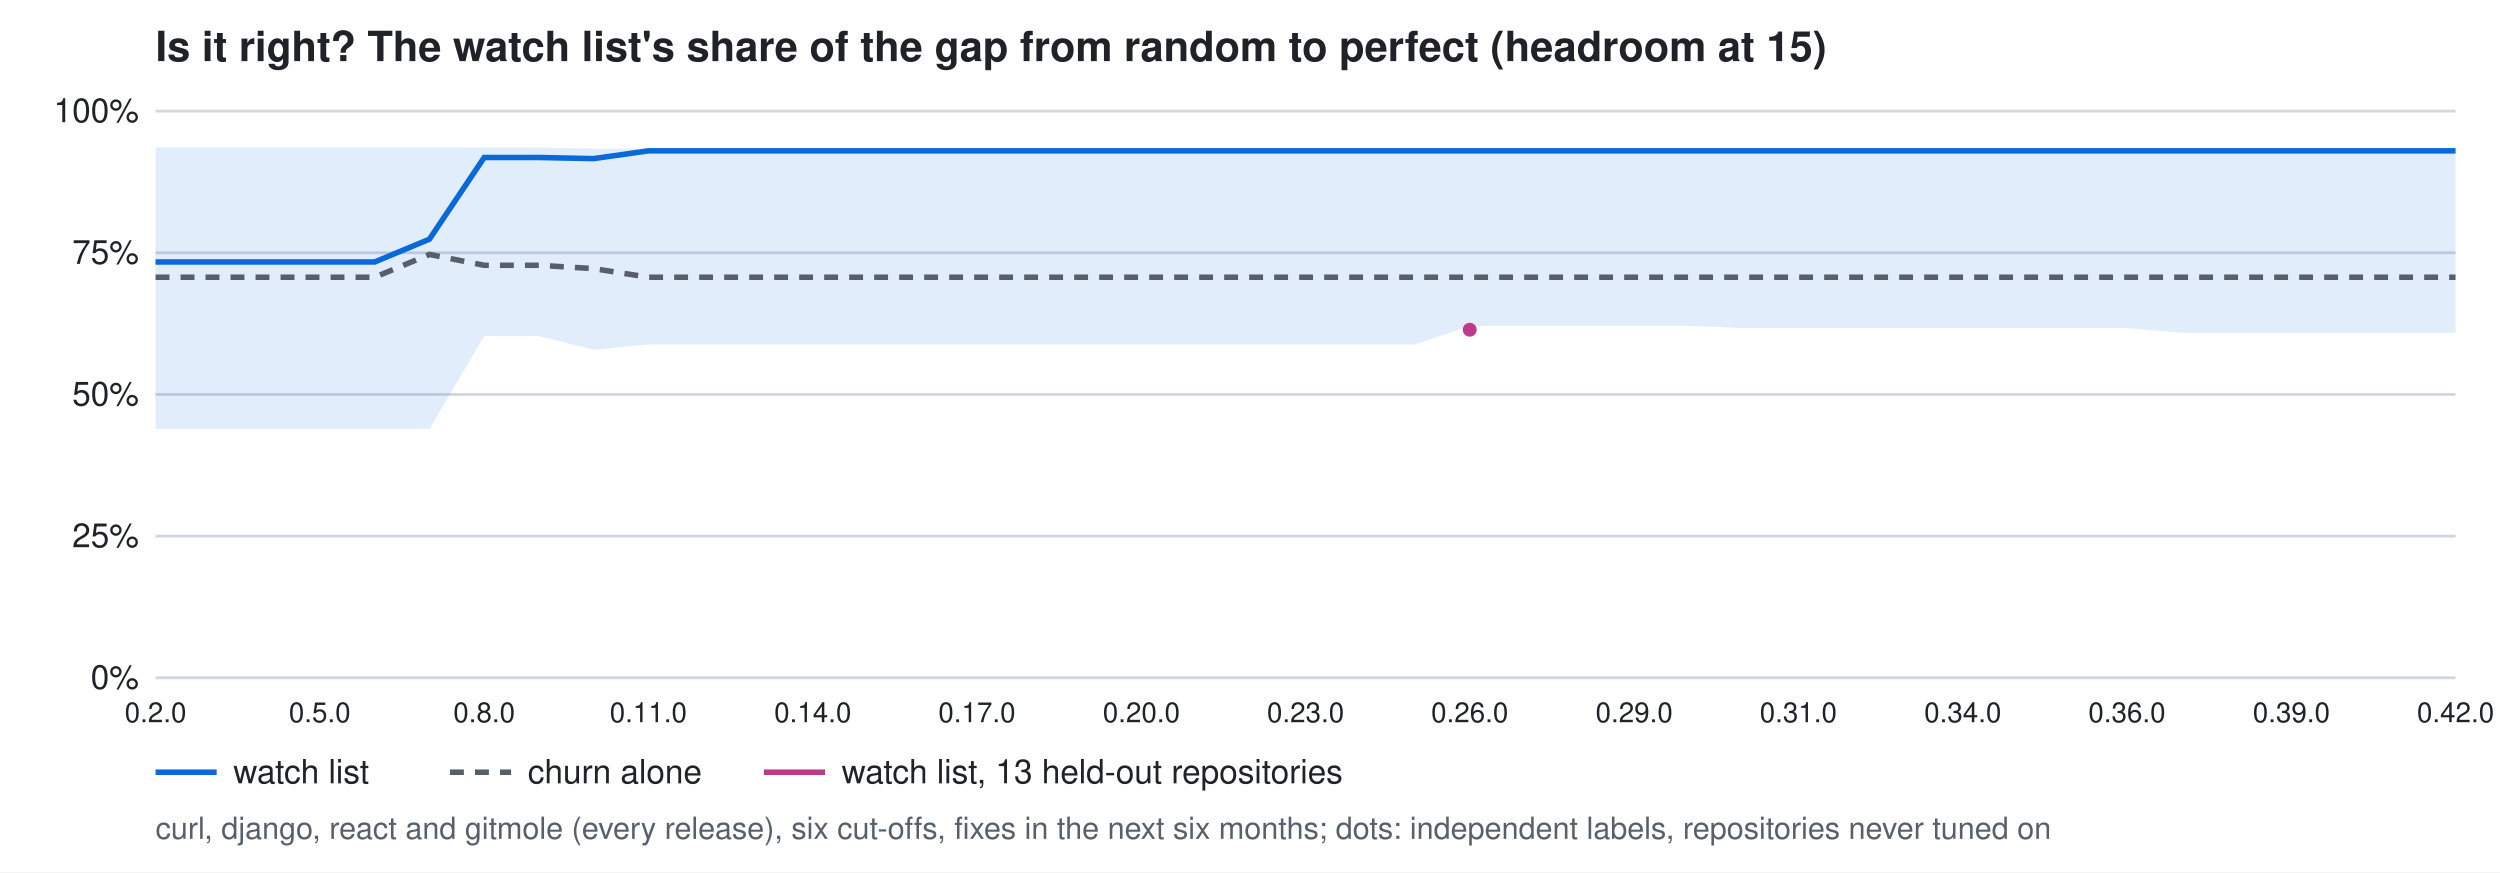
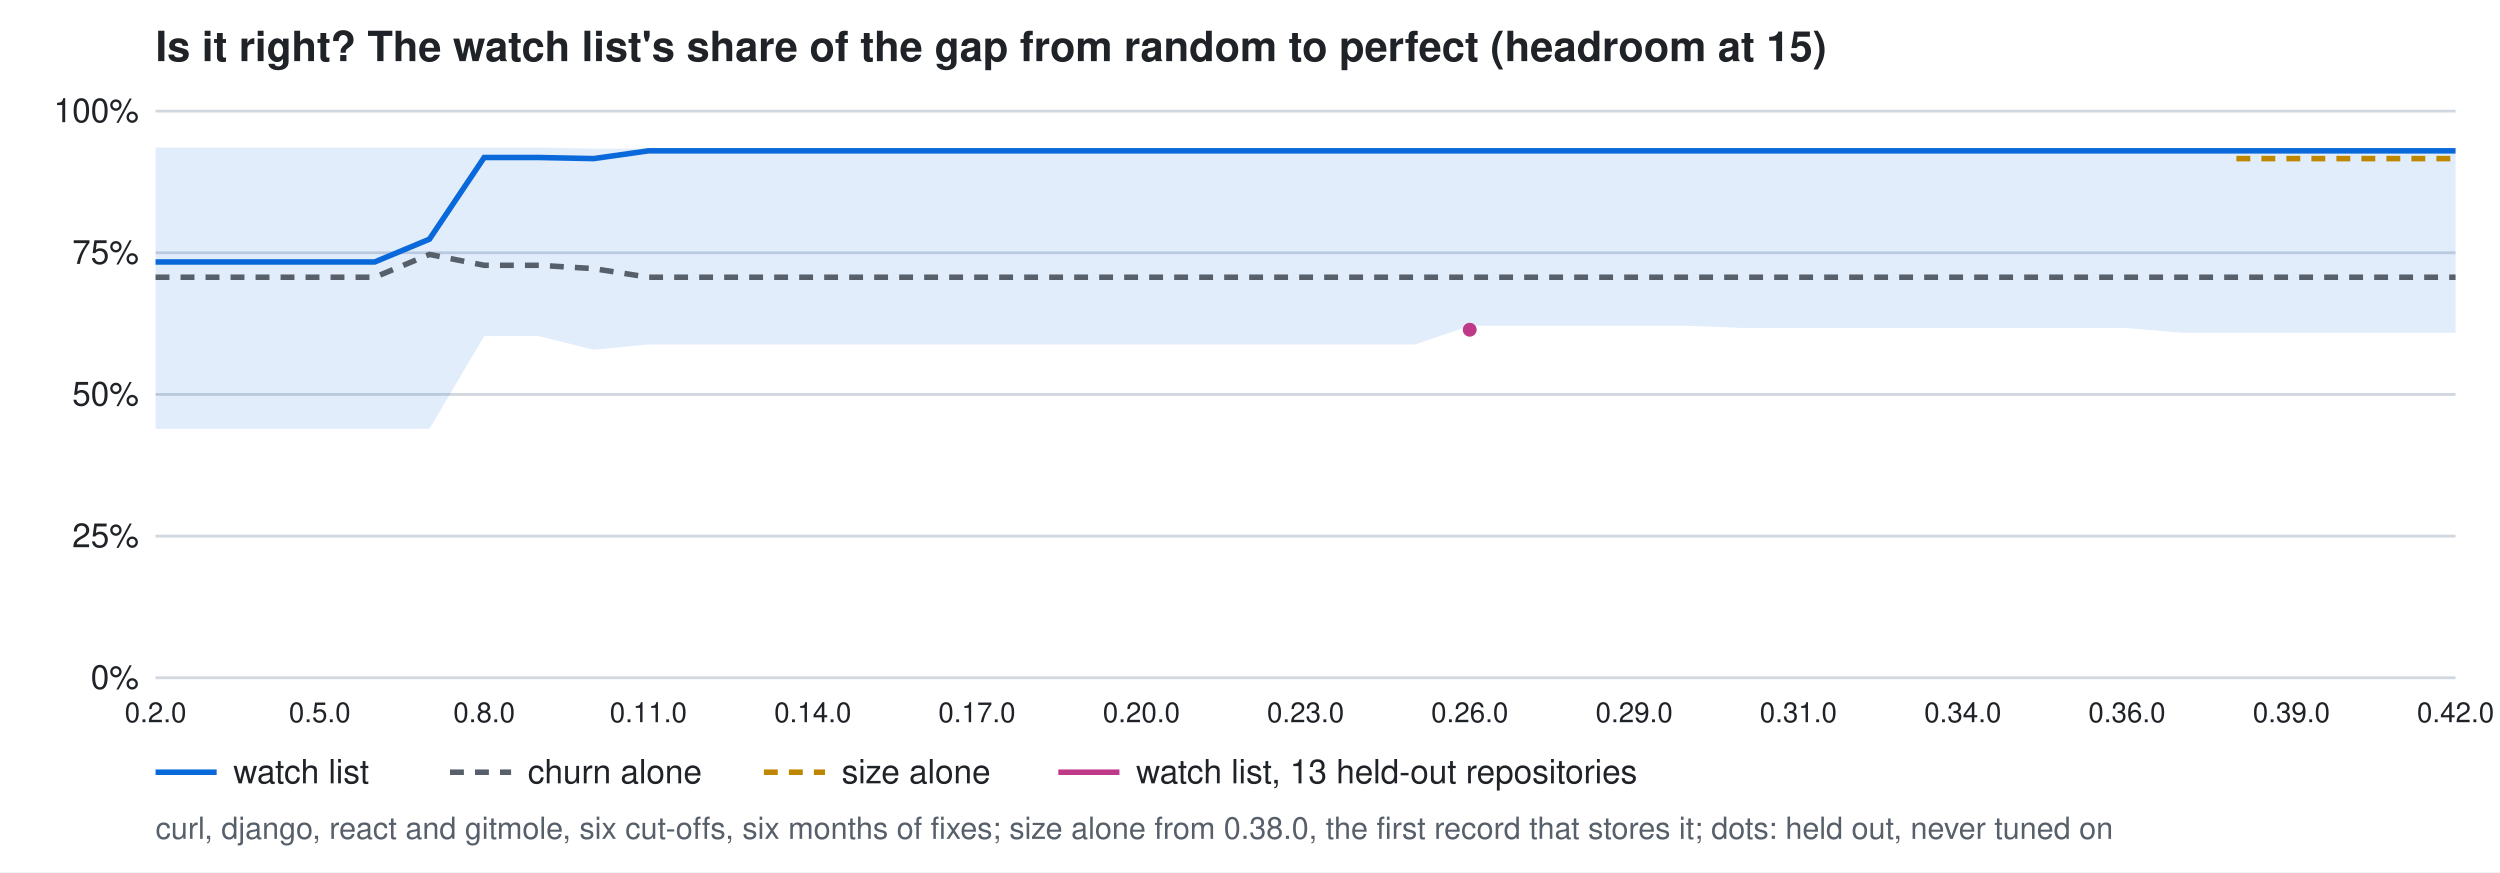
<svg xmlns="http://www.w3.org/2000/svg" width="900" height="314" viewBox="0 0 900 314" font-family="-apple-system,Segoe UI,Helvetica,Arial,sans-serif" font-size="12">
  <rect width="900" height="314" fill="#ffffff" />
  <text x="56" y="22" font-size="15" font-weight="600" fill="#1f2328">Is it right? The watch list's share of the gap from random to perfect (headroom at 15)</text>
  <line x1="56" y1="244.0" x2="884" y2="244.0" stroke="#d0d7de" stroke-width="1" />
  <text x="50" y="248.0" text-anchor="end" fill="#1f2328">0%</text>
  <line x1="56" y1="193.0" x2="884" y2="193.0" stroke="#d0d7de" stroke-width="1" />
  <text x="50" y="197.0" text-anchor="end" fill="#1f2328">25%</text>
  <line x1="56" y1="142.0" x2="884" y2="142.0" stroke="#d0d7de" stroke-width="1" />
  <text x="50" y="146.0" text-anchor="end" fill="#1f2328">50%</text>
  <line x1="56" y1="91.0" x2="884" y2="91.0" stroke="#d0d7de" stroke-width="1" />
  <text x="50" y="95.0" text-anchor="end" fill="#1f2328">75%</text>
  <line x1="56" y1="40.0" x2="884" y2="40.0" stroke="#d0d7de" stroke-width="1" />
  <text x="50" y="44.0" text-anchor="end" fill="#1f2328">100%</text>
  <text x="56.0" y="260" text-anchor="middle" fill="#1f2328" font-size="10">0.2.0</text>
  <text x="115.1" y="260" text-anchor="middle" fill="#1f2328" font-size="10">0.5.0</text>
  <text x="174.3" y="260" text-anchor="middle" fill="#1f2328" font-size="10">0.8.0</text>
  <text x="233.4" y="260" text-anchor="middle" fill="#1f2328" font-size="10">0.11.0</text>
  <text x="292.6" y="260" text-anchor="middle" fill="#1f2328" font-size="10">0.14.0</text>
  <text x="351.7" y="260" text-anchor="middle" fill="#1f2328" font-size="10">0.17.0</text>
  <text x="410.9" y="260" text-anchor="middle" fill="#1f2328" font-size="10">0.20.0</text>
  <text x="470.0" y="260" text-anchor="middle" fill="#1f2328" font-size="10">0.23.0</text>
  <text x="529.1" y="260" text-anchor="middle" fill="#1f2328" font-size="10">0.26.0</text>
  <text x="588.3" y="260" text-anchor="middle" fill="#1f2328" font-size="10">0.29.0</text>
  <text x="647.4" y="260" text-anchor="middle" fill="#1f2328" font-size="10">0.31.0</text>
  <text x="706.6" y="260" text-anchor="middle" fill="#1f2328" font-size="10">0.34.0</text>
  <text x="765.7" y="260" text-anchor="middle" fill="#1f2328" font-size="10">0.36.0</text>
  <text x="824.9" y="260" text-anchor="middle" fill="#1f2328" font-size="10">0.39.0</text>
  <text x="884.0" y="260" text-anchor="middle" fill="#1f2328" font-size="10">0.42.0</text>
  <polygon points="56.0,53.1 75.7,53.1 95.4,53.1 115.1,53.1 134.9,53.1 154.6,53.1 174.3,53.1 194.0,53.1 213.7,53.5 233.4,53.5 253.1,53.5 272.9,53.5 292.6,53.5 312.3,53.5 332.0,53.5 351.7,53.5 371.4,53.5 391.1,53.5 410.9,53.5 430.6,53.5 450.3,53.5 470.0,53.5 489.7,53.5 509.4,53.5 529.1,53.5 548.9,53.5 568.6,53.5 588.3,53.5 608.0,53.5 627.7,53.5 647.4,53.5 667.1,53.5 686.9,53.5 706.6,53.5 726.3,53.5 746.0,53.5 765.7,53.5 785.4,53.5 805.1,53.5 824.9,53.5 844.6,53.5 864.3,53.5 884.0,53.5 884.0,119.8 864.3,119.8 844.6,119.8 824.9,119.8 805.1,119.8 785.4,119.8 765.7,118.1 746.0,118.1 726.3,118.1 706.6,118.1 686.9,118.1 667.1,118.1 647.4,118.1 627.7,118.1 608.0,117.3 588.3,117.3 568.6,117.3 548.9,117.3 529.1,117.3 509.4,124.0 489.7,124.0 470.0,124.0 450.3,124.0 430.6,124.0 410.9,124.0 391.1,124.0 371.4,124.0 351.7,124.0 332.0,124.0 312.3,124.0 292.6,124.0 272.9,124.0 253.1,124.0 233.4,124.0 213.7,125.9 194.0,121.0 174.3,121.0 154.6,154.4 134.9,154.4 115.1,154.4 95.4,154.4 75.7,154.4 56.0,154.4" fill="#0969da" fill-opacity="0.12" stroke="none" />
  <polyline points="56.0,94.3 75.7,94.3 95.4,94.3 115.1,94.3 134.9,94.3 154.6,86.1 174.3,56.7 194.0,56.7 213.7,57.1 233.4,54.3 253.1,54.3 272.9,54.3 292.6,54.3 312.3,54.3 332.0,54.3 351.7,54.3 371.4,54.3 391.1,54.3 410.9,54.3 430.6,54.3 450.3,54.3 470.0,54.3 489.7,54.3 509.4,54.3 529.1,54.3 548.9,54.3 568.6,54.3 588.3,54.3 608.0,54.3 627.7,54.3 647.4,54.3 667.1,54.3 686.9,54.3 706.6,54.3 726.3,54.3 746.0,54.3 765.7,54.3 785.4,54.3 805.1,54.3 824.9,54.3 844.6,54.3 864.3,54.3 884.0,54.3" fill="none" stroke="#0969da" stroke-width="2" />
  <polyline points="56.0,99.8 75.7,99.8 95.4,99.8 115.1,99.8 134.9,99.8 154.6,91.6 174.3,95.5 194.0,95.5 213.7,96.7 233.4,99.8 253.1,99.8 272.9,99.8 292.6,99.8 312.3,99.8 332.0,99.8 351.7,99.8 371.4,99.8 391.1,99.8 410.9,99.8 430.6,99.8 450.3,99.8 470.0,99.8 489.7,99.8 509.4,99.8 529.1,99.8 548.9,99.8 568.6,99.8 588.3,99.8 608.0,99.8 627.7,99.8 647.4,99.8 667.1,99.8 686.9,99.8 706.6,99.8 726.3,99.8 746.0,99.8 765.7,99.8 785.4,99.8 805.1,99.8 824.9,99.8 844.6,99.8 864.3,99.8 884.0,99.8" fill="none" stroke="#57606a" stroke-width="2" stroke-dasharray="5 4" />
+   <polyline points="805.1,57.1 824.9,57.1 844.6,57.1 864.3,57.1 884.0,57.1" fill="none" stroke="#bf8700" stroke-width="2" stroke-dasharray="5 4" />
  <circle cx="529.1" cy="118.7" r="2.5" fill="#bf3989" />
  <line x1="56" y1="278" x2="78" y2="278" stroke="#0969da" stroke-width="2" />
  <text x="84" y="282" fill="#1f2328">watch list</text>
  <line x1="162" y1="278" x2="184" y2="278" stroke="#57606a" stroke-width="2" stroke-dasharray="5 4" />
  <text x="190" y="282" fill="#1f2328">churn alone</text>
-   <line x1="275" y1="278" x2="297" y2="278" stroke="#bf3989" stroke-width="2" />
-   <text x="303" y="282" fill="#1f2328">watch list, 13 held-out repositories</text>
-   <text x="56" y="302" fill="#57606a" font-size="11">curl, django, react and gitmole (every release), six cut-offs, fixes in the next six months; dots: independent labels, repositories never tuned on</text>
+   <line x1="275" y1="278" x2="297" y2="278" stroke="#bf8700" stroke-width="2" stroke-dasharray="5 4" />
+   <text x="303" y="282" fill="#1f2328">size alone</text>
+   <line x1="381" y1="278" x2="403" y2="278" stroke="#bf3989" stroke-width="2" />
+   <text x="409" y="282" fill="#1f2328">watch list, 13 held-out repositories</text>
+   <text x="56" y="302" fill="#57606a" font-size="11">curl, django, react and gitmole, six cut-offs, six months of fixes; size alone from 0.38.0, the first record that stores it; dots: held out, never tuned on</text>
</svg>
